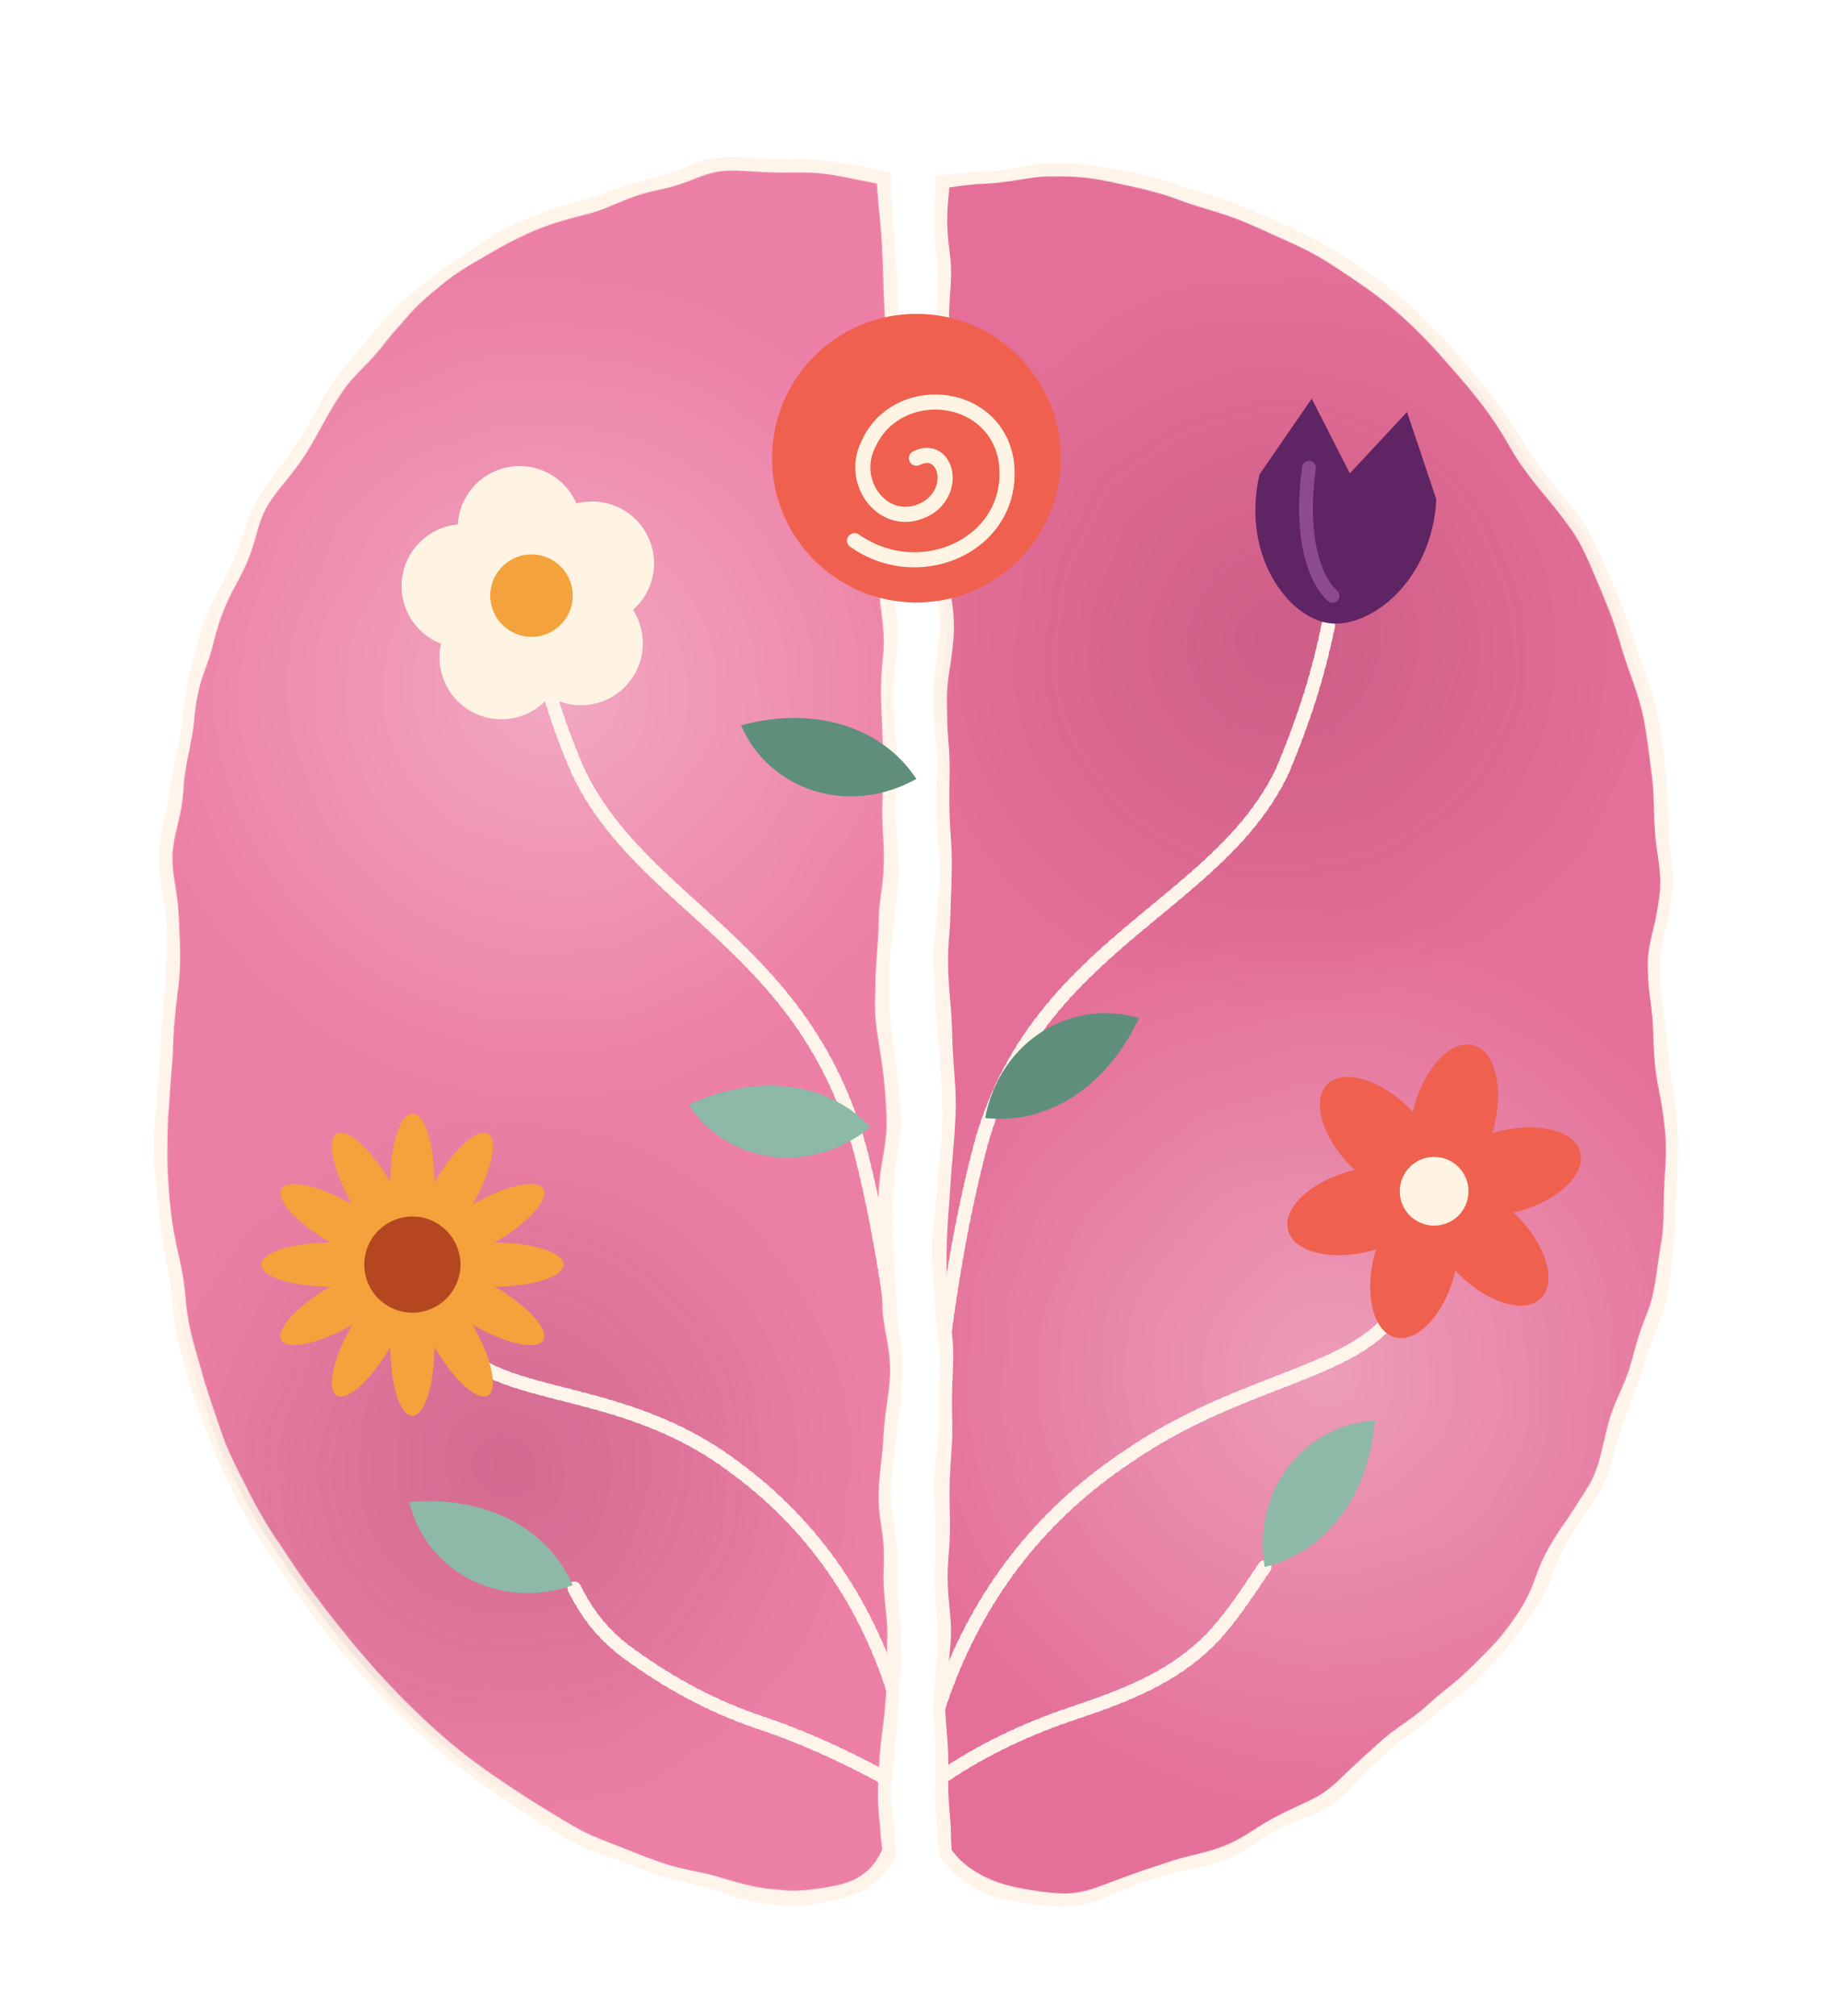
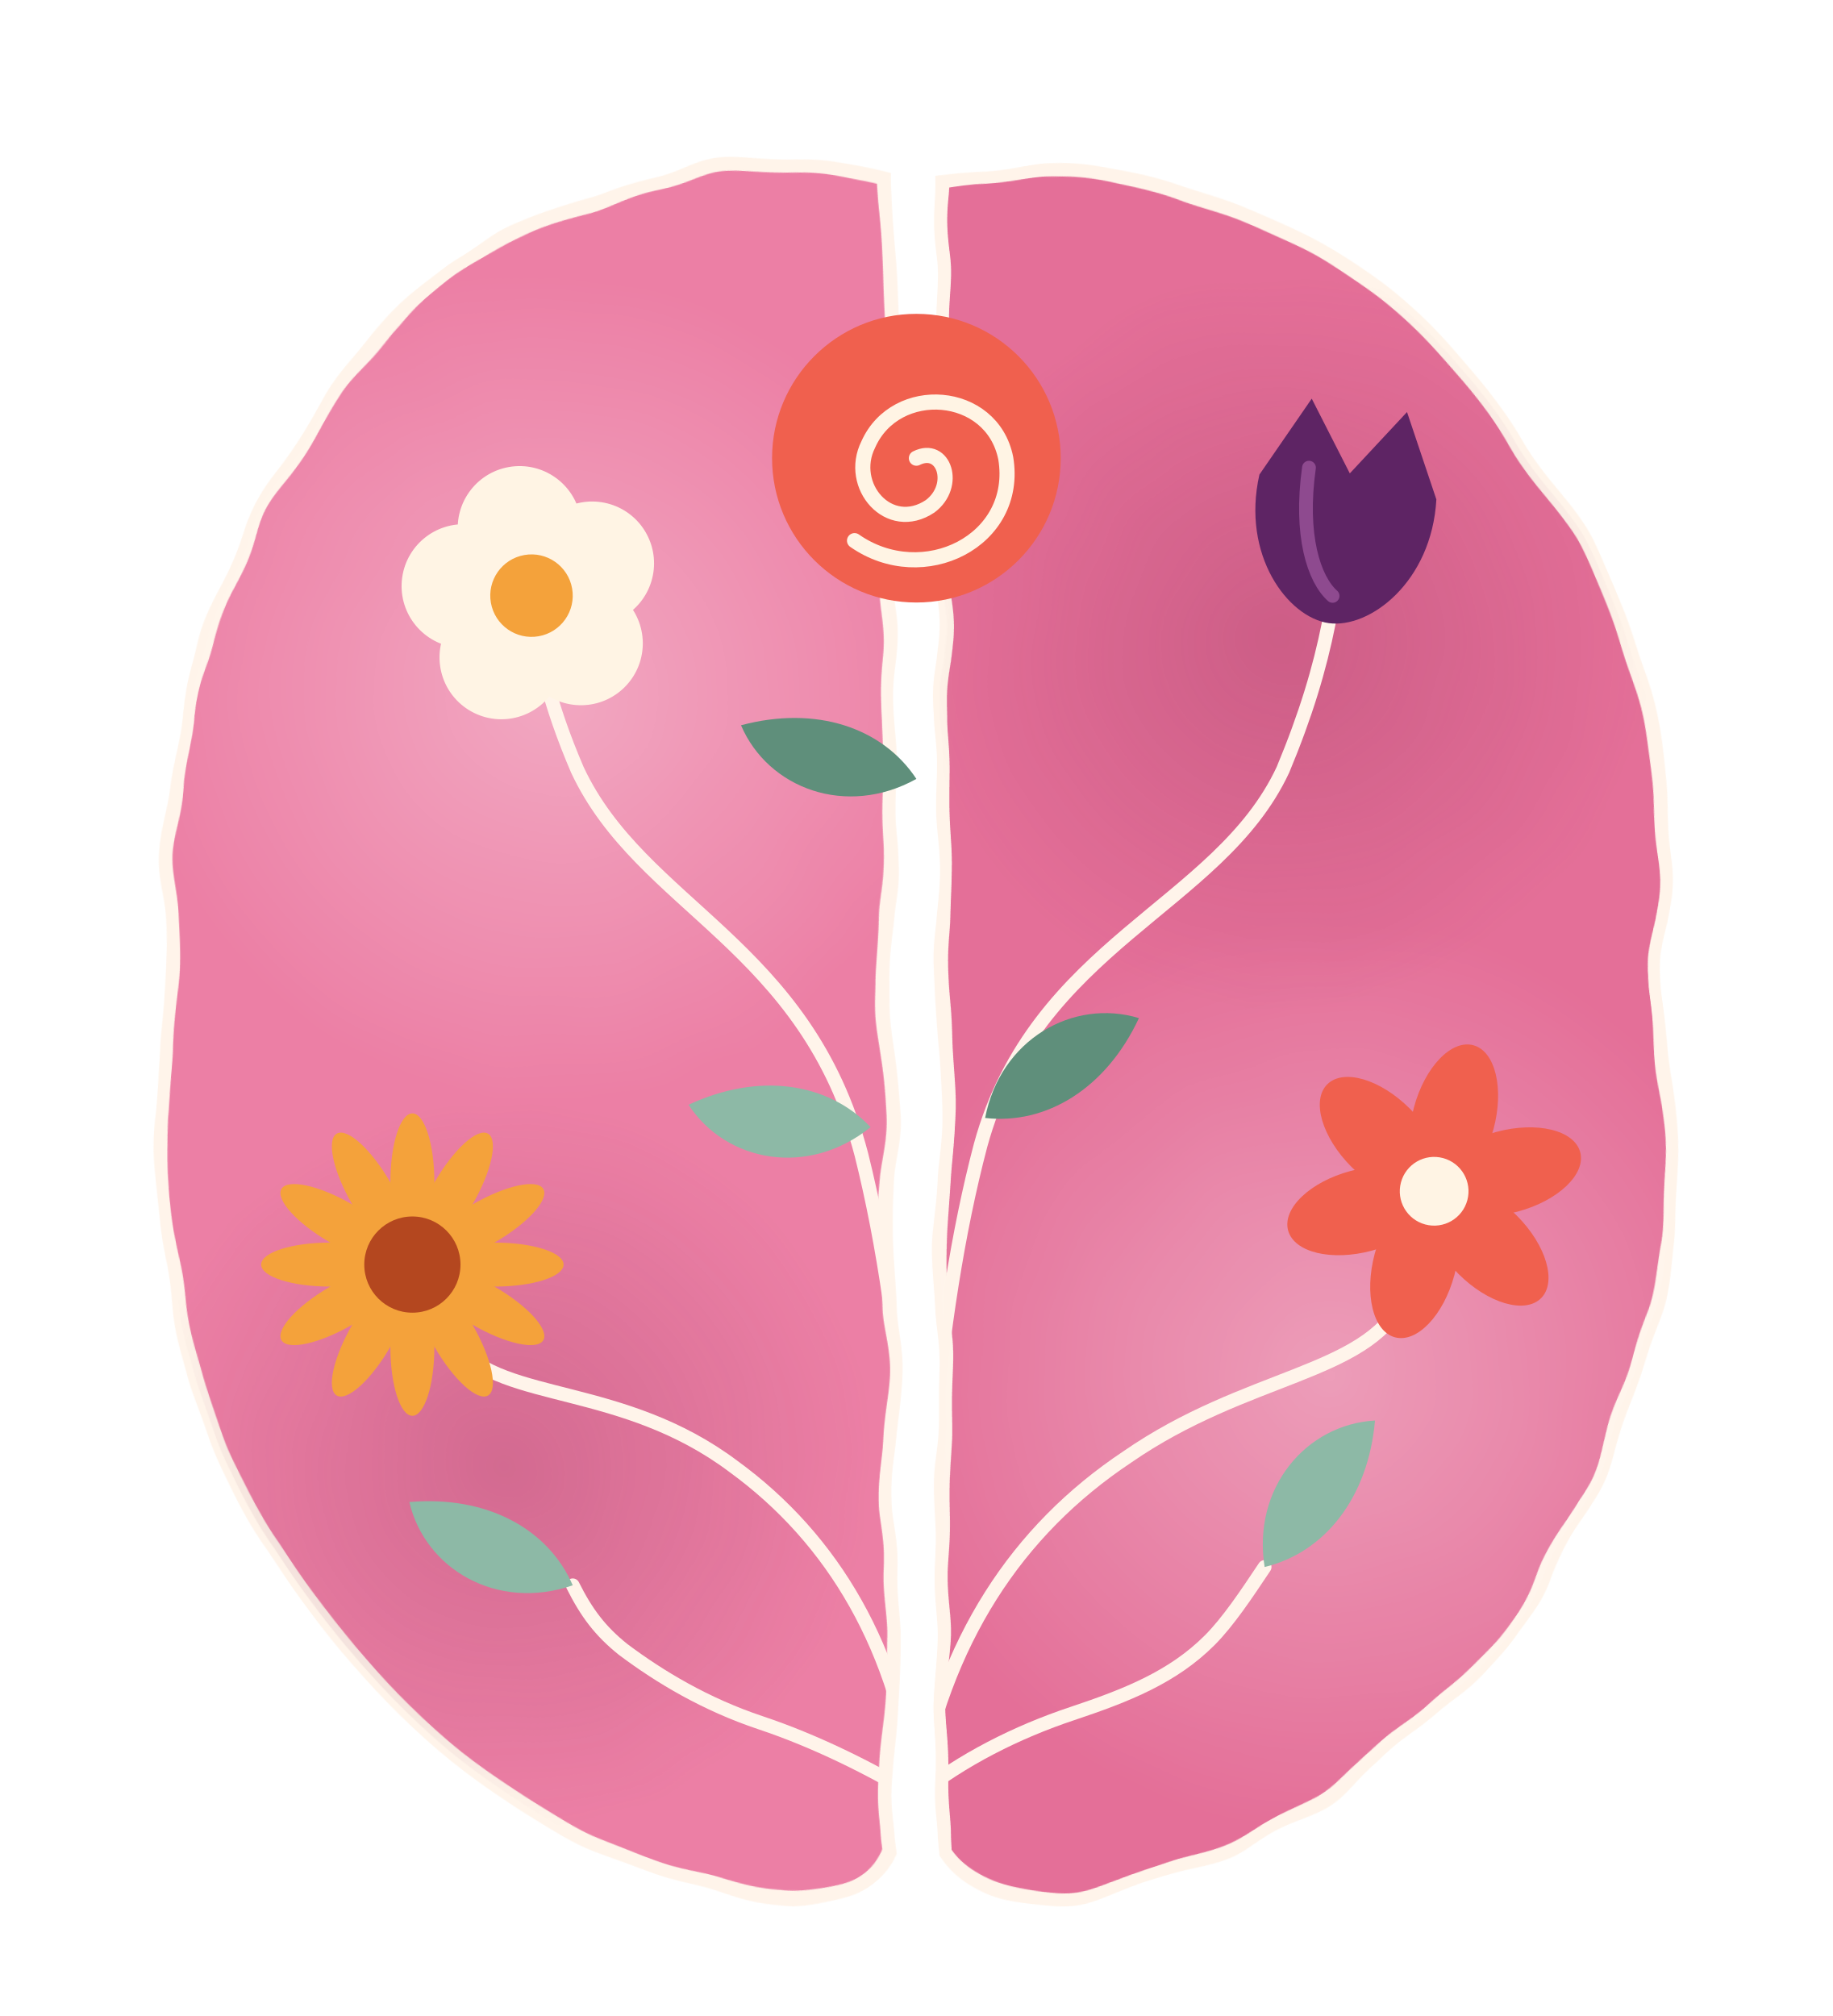
<svg xmlns="http://www.w3.org/2000/svg" viewBox="0 0 400 440" role="img" aria-label="A brain whose tangled lines grow into flowers">
  <defs>
    <filter id="bb-wash" x="-5%" y="-5%" width="110%" height="110%">
      <feTurbulence type="fractalNoise" baseFrequency="0.035" numOctaves="2" seed="7" />
      <feDisplacementMap in="SourceGraphic" scale="5" />
    </filter>
    <radialGradient id="bb-light">
      <stop offset="0" stop-color="#FFFFFF" stop-opacity="0.32" />
      <stop offset="1" stop-color="#FFFFFF" stop-opacity="0" />
    </radialGradient>
    <radialGradient id="bb-shade">
      <stop offset="0" stop-color="#7A1F48" stop-opacity="0.22" />
      <stop offset="1" stop-color="#7A1F48" stop-opacity="0" />
    </radialGradient>
    <clipPath id="bb-brain">
      <path d="M194,40 C150,30 98,46 72,90 C66,100 60,104 56,112 C42,140 36,170 38,204 C39,226 34,244 36,262 C40,296 46,318 60,338 C78,366 108,400 156,412 C174,417 188,414 194,404 Z" />
      <path d="M206,40 C254,32 304,52 330,96 C336,106 342,110 346,118 C360,146 366,176 362,210 C360,232 366,250 364,268 C360,300 352,322 338,342 C320,370 288,402 244,412 C226,416 212,413 206,404 Z" />
    </clipPath>
  </defs>
  <g filter="url(#bb-wash)">
    <path d="M194,40 C150,30 98,46 72,90 C66,100 60,104 56,112 C42,140 36,170 38,204 C39,226 34,244 36,262 C40,296 46,318 60,338 C78,366 108,400 156,412 C174,417 188,414 194,404 Z" fill="#EC7FA5" stroke="#FFF4EA" stroke-width="3" />
    <path d="M206,40 C254,32 304,52 330,96 C336,106 342,110 346,118 C360,146 366,176 362,210 C360,232 366,250 364,268 C360,300 352,322 338,342 C320,370 288,402 244,412 C226,416 212,413 206,404 Z" fill="#E46F98" stroke="#FFF4EA" stroke-width="3" />
    <g clip-path="url(#bb-brain)">
      <circle cx="120" cy="150" r="90" fill="url(#bb-light)" />
      <circle cx="290" cy="300" r="100" fill="url(#bb-light)" />
      <circle cx="280" cy="140" r="80" fill="url(#bb-shade)" />
      <circle cx="110" cy="320" r="80" fill="url(#bb-shade)" />
    </g>
  </g>
  <g fill="none" stroke="#FFF4EA" stroke-width="3" stroke-linecap="round" stroke-linejoin="round" clip-path="url(#bb-brain)">
-     <path d="M200.0,392.0 C199,330 201,250 200,196 C199,160 202,132 201,118 C201,112 200,106 200,100" pathLength="1" stroke-dasharray="1" />
-     <path d="M200.0,392.0 C200,340 198,292 188,252 C176,206 140,198 126,168 C120,154 117,142 116,130" pathLength="1" stroke-dasharray="1" />
-     <path d="M200.0,392.0 C201,336 204,288 214,250 C226,206 266,198 280,168 C285,156 288,146 290,136" pathLength="1" stroke-dasharray="1" />
-     <path d="M200.0,392.0 C196,360 182,336 160,320 C136,302 110,306 100,294 C94,288 91,282 90,276" pathLength="1" stroke-dasharray="1" />
-     <path d="M200.0,392.0 C206,358 222,334 246,318 C272,300 298,300 306,284 C310,276 312,268 313,260" pathLength="1" stroke-dasharray="1" />
-     <path d="M200.0,392.0 C210,384 222,378 234,374 C246,370 256,366 264,358 C268,354 272,348 276,342" pathLength="1" stroke-dasharray="1" />
-     <path d="M200.0,392.0 C190,386 178,380 166,376 C154,372 144,366 136,360 C131,356 128,352 125,346" pathLength="1" stroke-dasharray="1" />
+     <path d="M200.0,392.0 C199,330 201,250 200,196 C199,160 202,132 201,118 C201,112 200,106 200,100" />
+     <path d="M200.0,392.0 C200,340 198,292 188,252 C176,206 140,198 126,168 C120,154 117,142 116,130" />
+     <path d="M200.0,392.0 C201,336 204,288 214,250 C226,206 266,198 280,168 C285,156 288,146 290,136" />
+     <path d="M200.0,392.0 C196,360 182,336 160,320 C136,302 110,306 100,294 C94,288 91,282 90,276" />
+     <path d="M200.0,392.0 C206,358 222,334 246,318 C272,300 298,300 306,284 C310,276 312,268 313,260" />
+     <path d="M200.0,392.0 C210,384 222,378 234,374 C246,370 256,366 264,358 C268,354 272,348 276,342" />
+     <path d="M200.0,392.0 C190,386 178,380 166,376 C154,372 144,366 136,360 C131,356 128,352 125,346" />
  </g>
  <g transform="translate(190,246) rotate(200) scale(1.5)">
    <g>
      <path d="M0,0 C6,-10 18,-12 26,-6 C18,2 8,4 0,0 Z" fill="#8DB9A6" />
    </g>
  </g>
  <g transform="translate(215,244) rotate(-20) scale(1.5)">
    <g>
      <path d="M0,0 C6,-10 18,-12 26,-6 C18,2 8,4 0,0 Z" fill="#5F8F7B" />
    </g>
  </g>
  <g transform="translate(200,170) rotate(210) scale(1.5)">
    <g>
      <path d="M0,0 C6,-10 18,-12 26,-6 C18,2 8,4 0,0 Z" fill="#5F8F7B" />
    </g>
  </g>
  <g transform="translate(276,342) rotate(-40) scale(1.5)">
    <g>
      <path d="M0,0 C6,-10 18,-12 26,-6 C18,2 8,4 0,0 Z" fill="#8DB9A6" />
    </g>
  </g>
  <g transform="translate(125,346) rotate(220) scale(1.5)">
    <g>
      <path d="M0,0 C6,-10 18,-12 26,-6 C18,2 8,4 0,0 Z" fill="#8DB9A6" />
    </g>
  </g>
  <g transform="translate(200,100) rotate(0) scale(1.5)">
    <g>
      <circle r="21" fill="#F0604E" />
      <path d="M0,0 c4,-2 6,4 2,7 c-6,4 -12,-3 -9,-9 c4,-9 18,-8 20,2 c2,12 -12,19 -22,12" fill="none" stroke="#FFF4E4" stroke-width="2.2" stroke-linecap="round" />
    </g>
  </g>
  <g transform="translate(116,130) rotate(-10) scale(1.5)">
    <g>
      <ellipse cx="0" cy="-10" rx="9" ry="9" fill="#FFF4E4" transform="rotate(0.0)" />
      <ellipse cx="0" cy="-10" rx="9" ry="9" fill="#FFF4E4" transform="rotate(72.0)" />
      <ellipse cx="0" cy="-10" rx="9" ry="9" fill="#FFF4E4" transform="rotate(144.0)" />
      <ellipse cx="0" cy="-10" rx="9" ry="9" fill="#FFF4E4" transform="rotate(216.0)" />
      <ellipse cx="0" cy="-10" rx="9" ry="9" fill="#FFF4E4" transform="rotate(288.0)" />
      <circle r="6" fill="#F4A23B" />
    </g>
  </g>
  <g transform="translate(290,136) rotate(8) scale(1.5)">
    <g>
      <path d="M-13,-20 C-14,-8 -6,0 0,0 C6,0 14,-8 13,-20 L7,-32 L0,-22 L-7,-32 Z" fill="#5E2464" />
      <path d="M-6,-22 C-6,-12 -3,-6 0,-4" fill="none" stroke="#8E4A8F" stroke-width="2" stroke-linecap="round" />
    </g>
  </g>
  <g transform="translate(90,276) rotate(0) scale(1.5)">
    <g>
      <ellipse cx="0" cy="-12" rx="3.2" ry="10" fill="#F4A23B" transform="rotate(0.0)" />
      <ellipse cx="0" cy="-12" rx="3.2" ry="10" fill="#F4A23B" transform="rotate(30.0)" />
      <ellipse cx="0" cy="-12" rx="3.2" ry="10" fill="#F4A23B" transform="rotate(60.0)" />
      <ellipse cx="0" cy="-12" rx="3.2" ry="10" fill="#F4A23B" transform="rotate(90.0)" />
      <ellipse cx="0" cy="-12" rx="3.2" ry="10" fill="#F4A23B" transform="rotate(120.0)" />
      <ellipse cx="0" cy="-12" rx="3.2" ry="10" fill="#F4A23B" transform="rotate(150.0)" />
      <ellipse cx="0" cy="-12" rx="3.2" ry="10" fill="#F4A23B" transform="rotate(180.0)" />
      <ellipse cx="0" cy="-12" rx="3.2" ry="10" fill="#F4A23B" transform="rotate(210.0)" />
      <ellipse cx="0" cy="-12" rx="3.2" ry="10" fill="#F4A23B" transform="rotate(240.0)" />
      <ellipse cx="0" cy="-12" rx="3.2" ry="10" fill="#F4A23B" transform="rotate(270.0)" />
      <ellipse cx="0" cy="-12" rx="3.2" ry="10" fill="#F4A23B" transform="rotate(300.0)" />
      <ellipse cx="0" cy="-12" rx="3.2" ry="10" fill="#F4A23B" transform="rotate(330.0)" />
      <circle r="7" fill="#B4471F" />
    </g>
  </g>
  <g transform="translate(313,260) rotate(15) scale(1.5)">
    <g>
      <ellipse cx="0" cy="-11" rx="6" ry="11" fill="#F0604E" transform="rotate(0.0)" />
      <ellipse cx="0" cy="-11" rx="6" ry="11" fill="#F0604E" transform="rotate(60.0)" />
      <ellipse cx="0" cy="-11" rx="6" ry="11" fill="#F0604E" transform="rotate(120.0)" />
      <ellipse cx="0" cy="-11" rx="6" ry="11" fill="#F0604E" transform="rotate(180.0)" />
      <ellipse cx="0" cy="-11" rx="6" ry="11" fill="#F0604E" transform="rotate(240.0)" />
      <ellipse cx="0" cy="-11" rx="6" ry="11" fill="#F0604E" transform="rotate(300.0)" />
      <circle r="5" fill="#FFF4E4" />
    </g>
  </g>
</svg>
